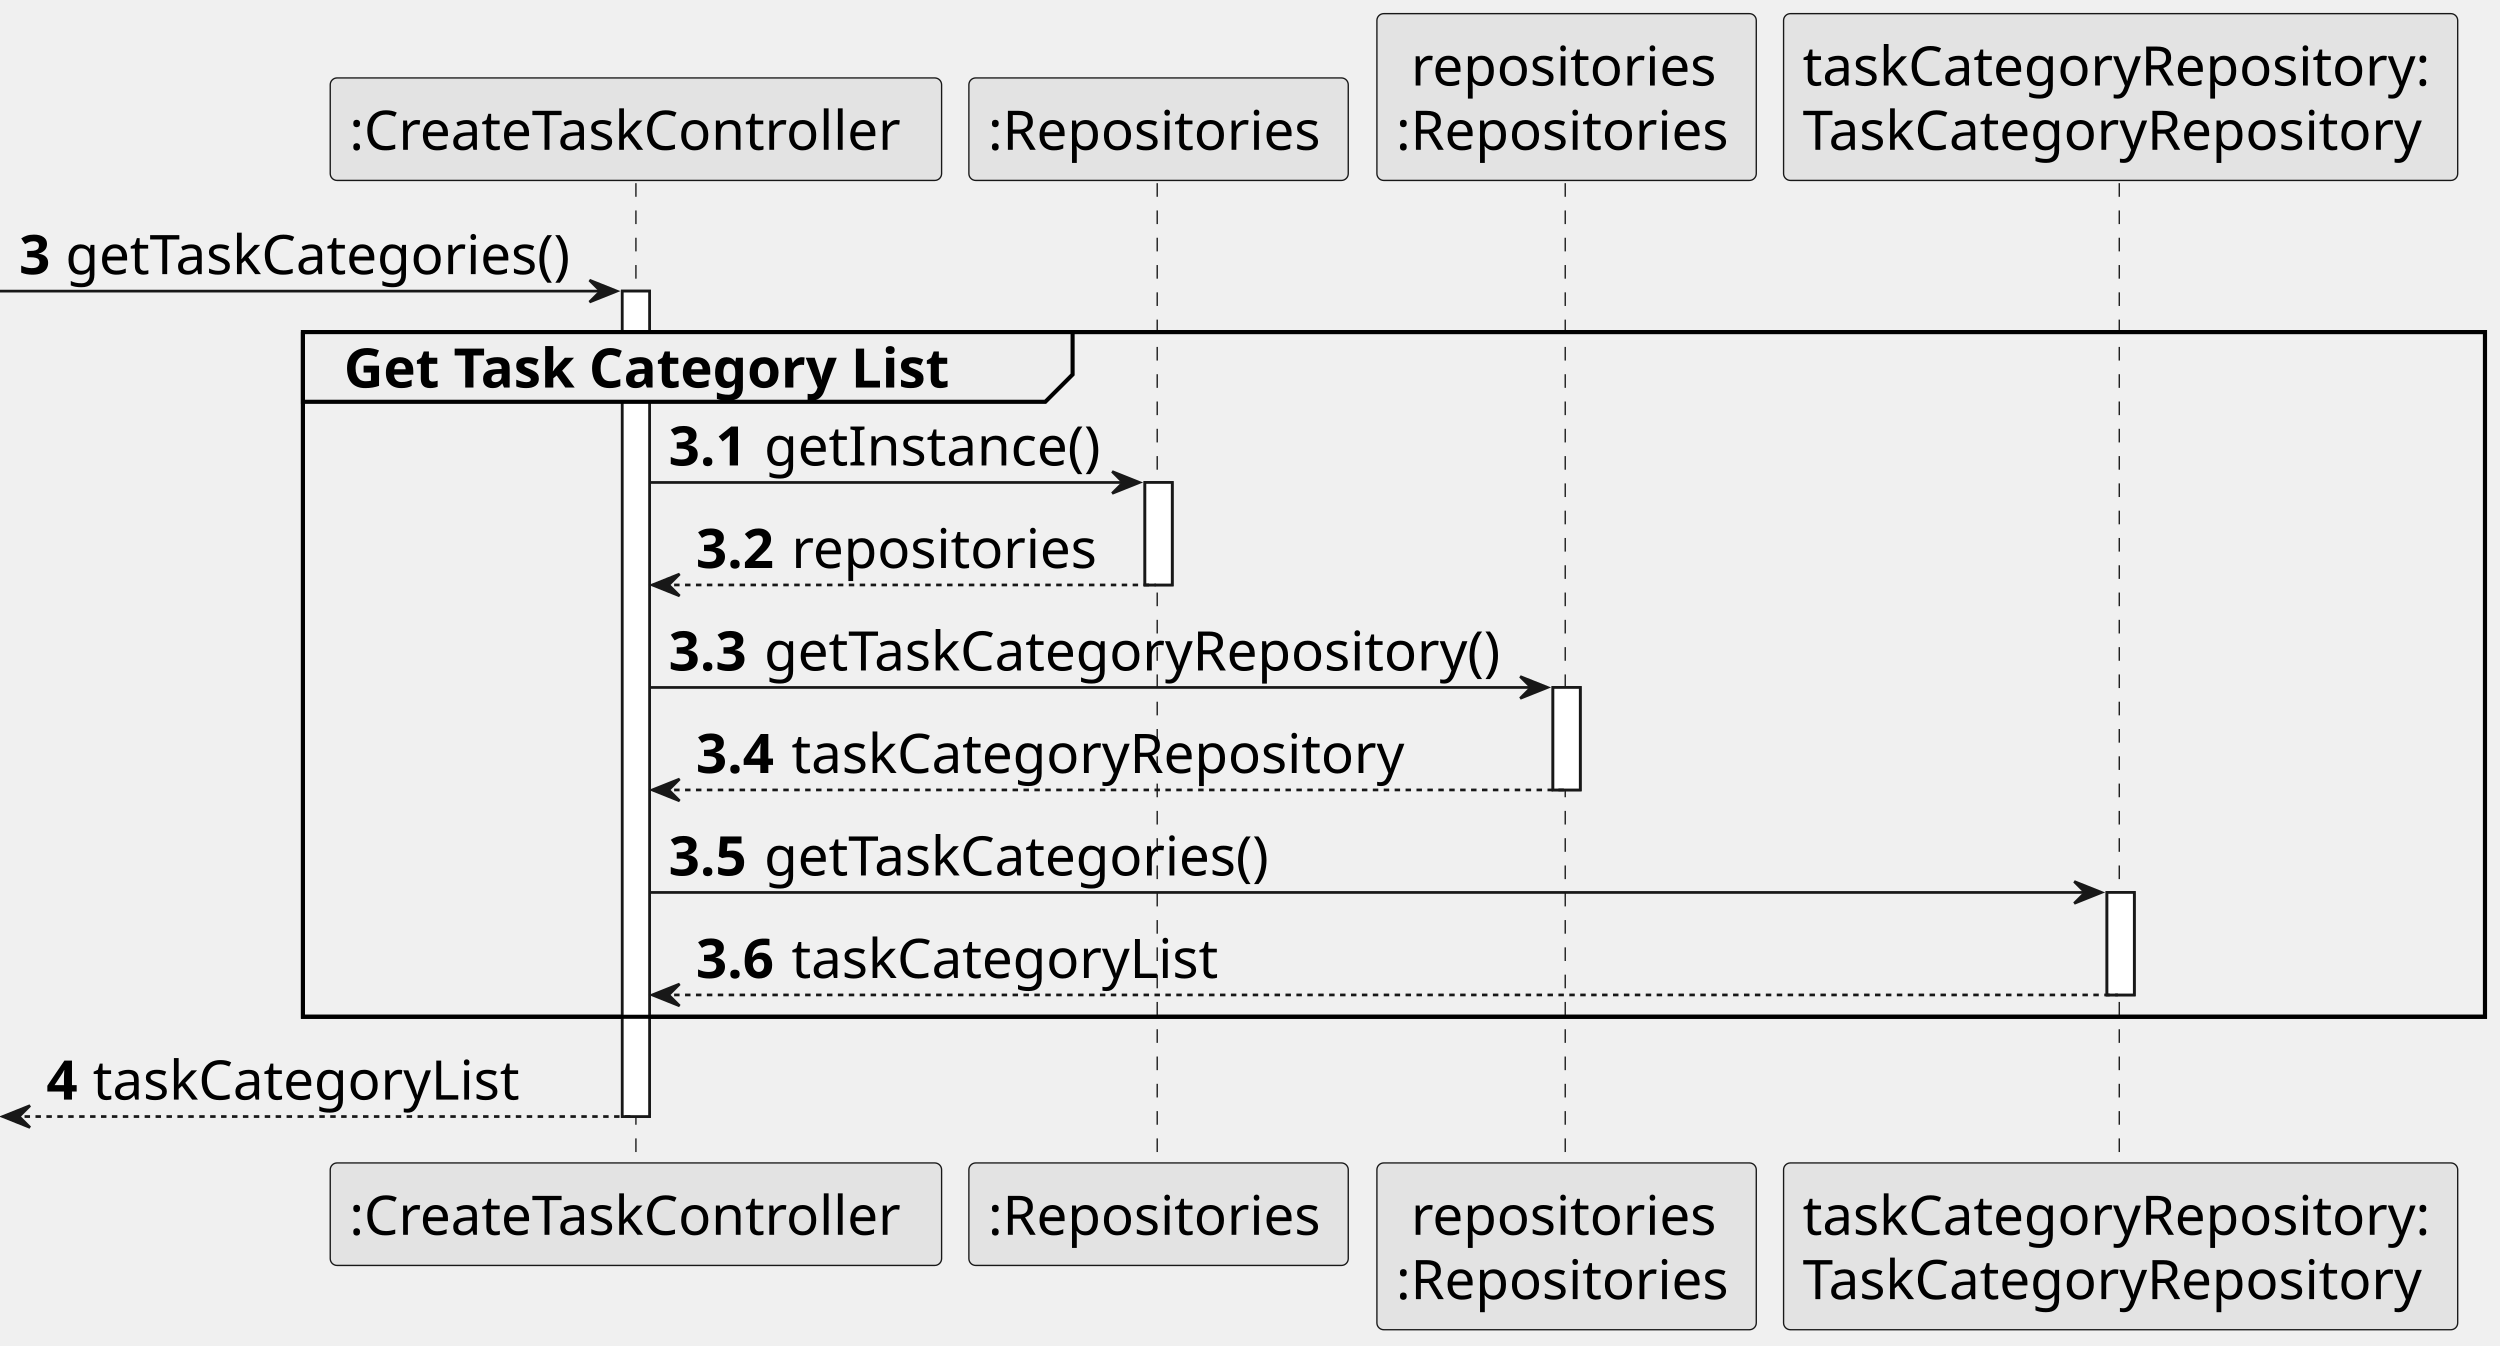
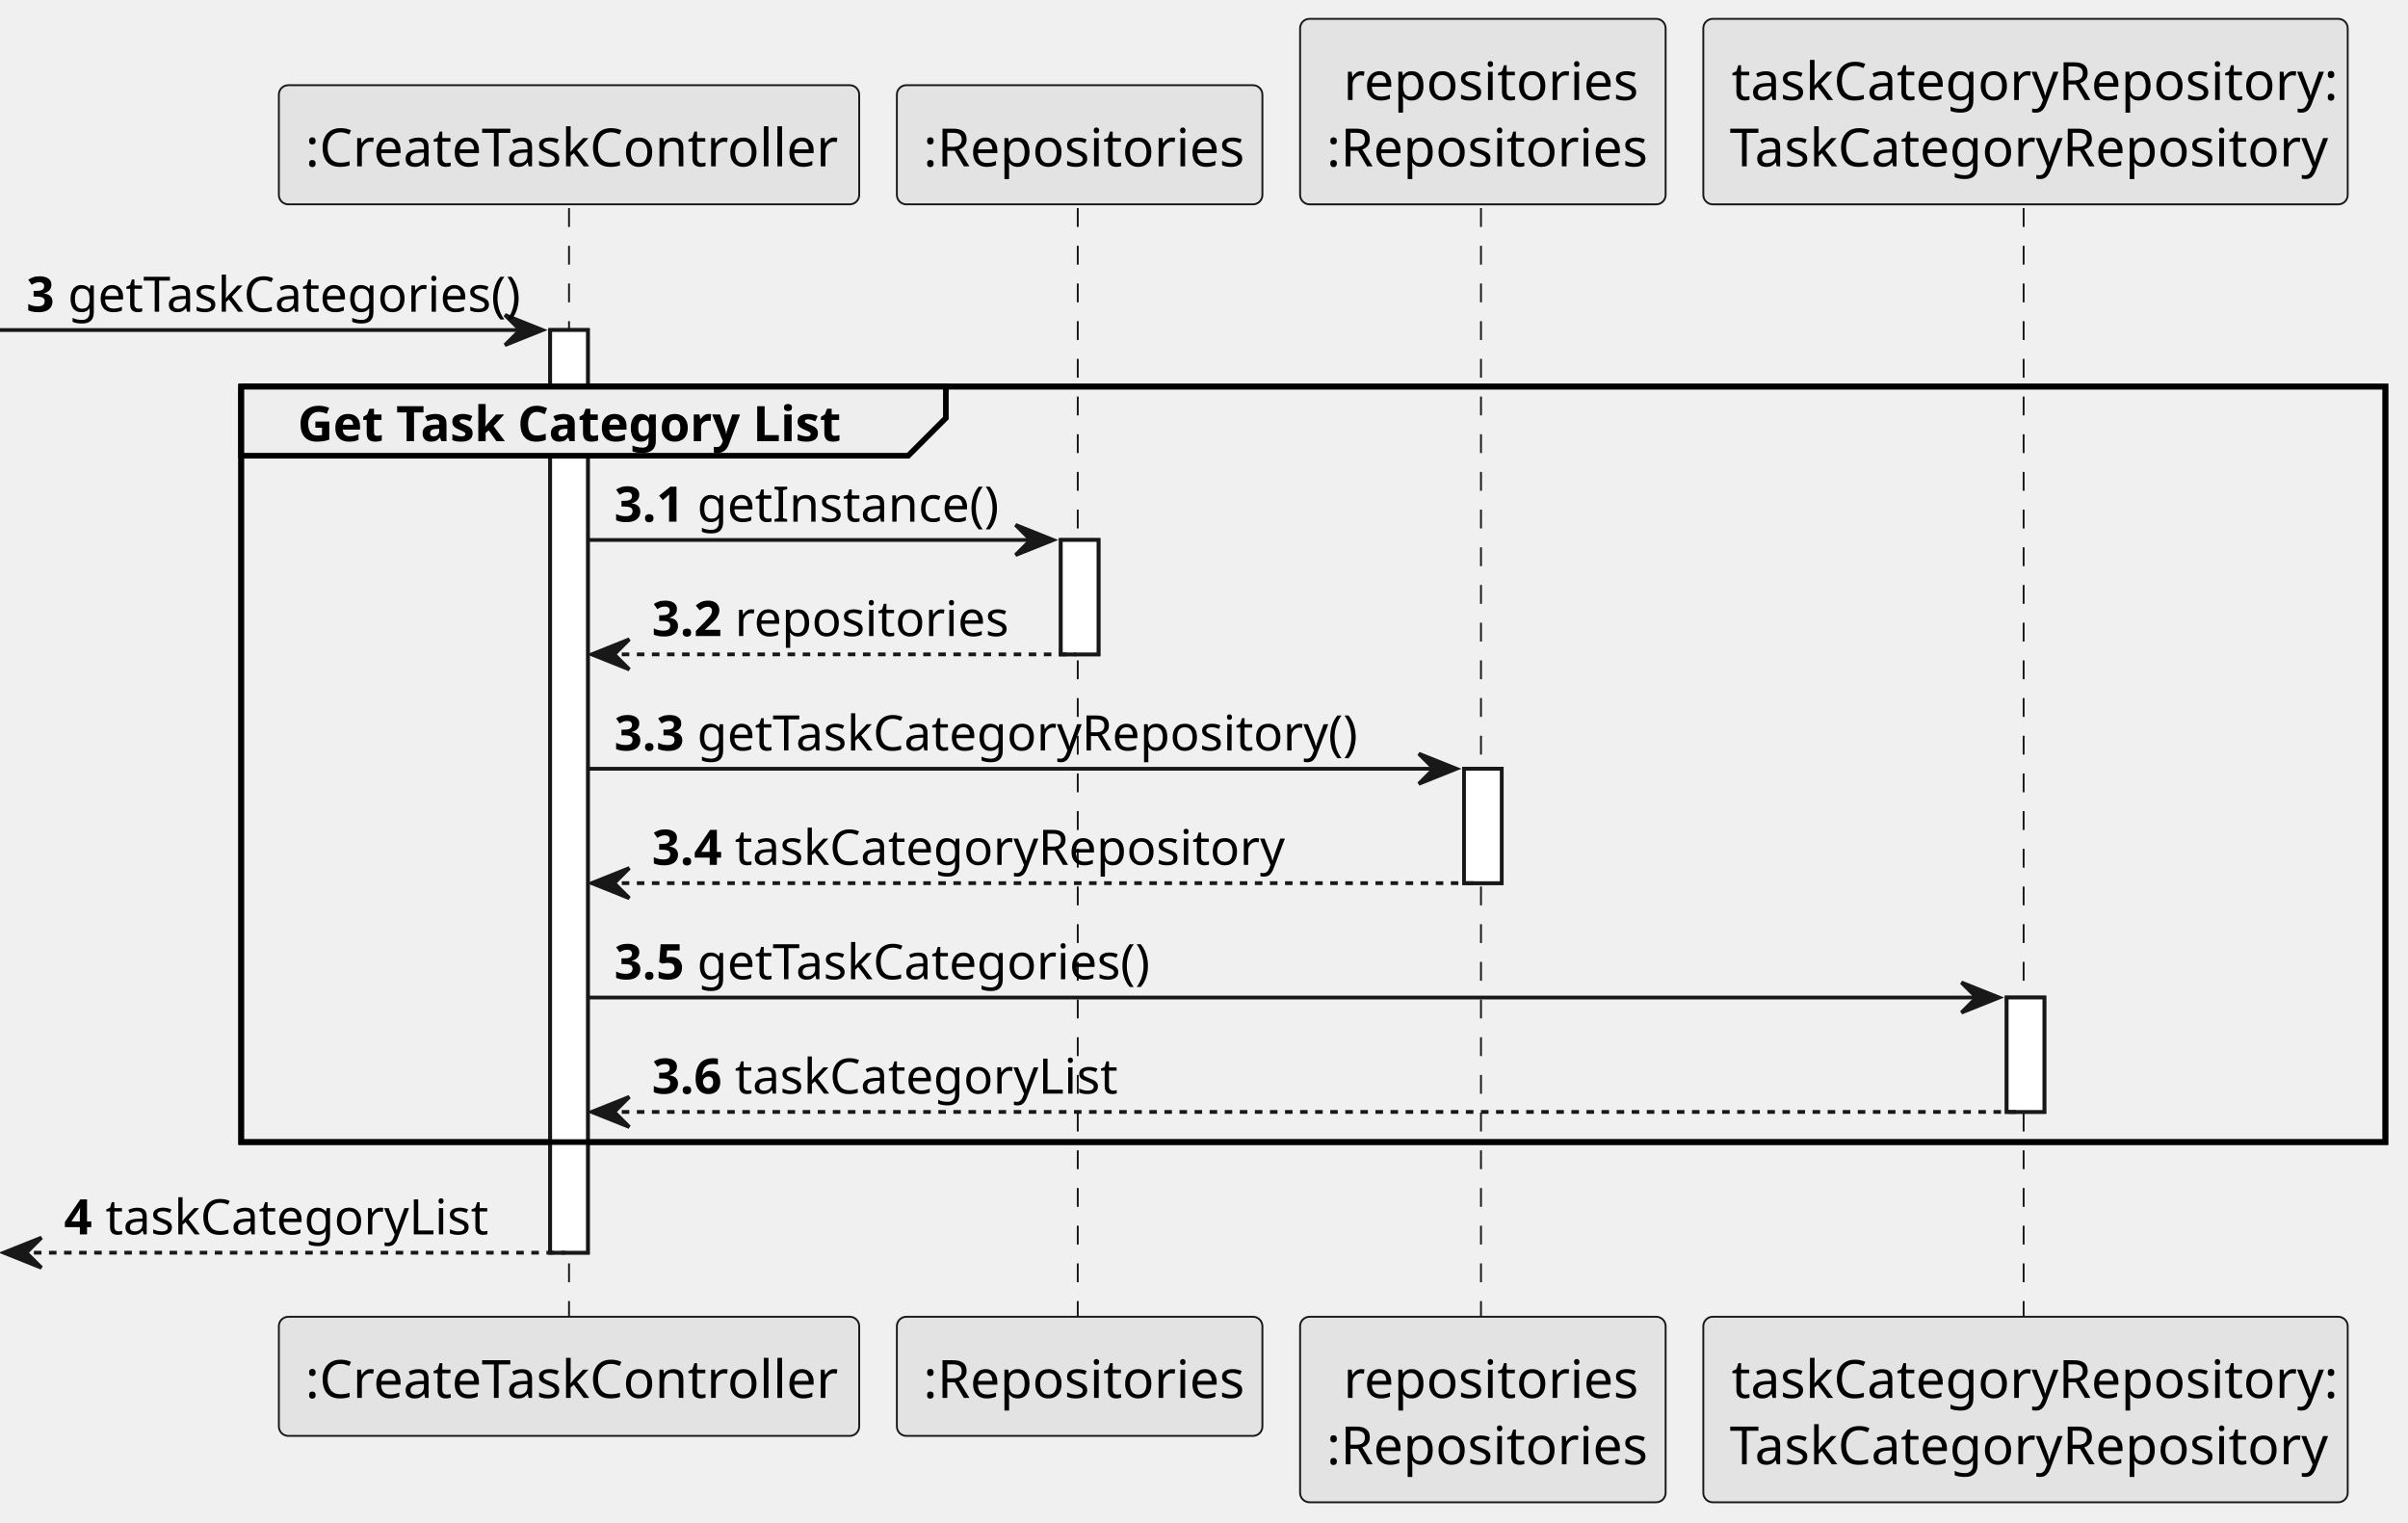
- <svg xmlns="http://www.w3.org/2000/svg" contentStyleType="text/css" height="493px" preserveAspectRatio="none" style="width:916px;height:493px;background:#FFFFFF;" version="1.1" viewBox="0 0 916 493" width="916px" zoomAndPan="magnify">
+ <svg xmlns="http://www.w3.org/2000/svg" contentStyleType="text/css" height="404px" preserveAspectRatio="none" style="width:639px;height:404px;background:#FFFFFF;" version="1.1" viewBox="0 0 639 404" width="639px" zoomAndPan="magnify">
  <defs />
  <g>
-     <rect fill="#FFFFFF" height="302.438" style="stroke:#181818;stroke-width:1.0;" width="10" x="228" y="106.664" />
-     <rect fill="#FFFFFF" height="37.555" style="stroke:#181818;stroke-width:1.0;" width="10" x="419.5" y="176.773" />
-     <rect fill="#FFFFFF" height="37.555" style="stroke:#181818;stroke-width:1.0;" width="10" x="569" y="251.883" />
-     <rect fill="#FFFFFF" height="37.555" style="stroke:#181818;stroke-width:1.0;" width="10" x="772" y="326.992" />
-     <rect fill="none" height="250.883" style="stroke:#000000;stroke-width:1.5;" width="799.5" x="111" y="121.664" />
-     <line style="stroke:#181818;stroke-width:0.5;stroke-dasharray:5.0,5.0;" x1="233" x2="233" y1="67.109" y2="427.102" />
-     <line style="stroke:#181818;stroke-width:0.5;stroke-dasharray:5.0,5.0;" x1="424" x2="424" y1="67.109" y2="427.102" />
-     <line style="stroke:#181818;stroke-width:0.5;stroke-dasharray:5.0,5.0;" x1="573.5" x2="573.5" y1="67.109" y2="427.102" />
-     <line style="stroke:#181818;stroke-width:0.5;stroke-dasharray:5.0,5.0;" x1="776.5" x2="776.5" y1="67.109" y2="427.102" />
-     <rect fill="#E3E3E3" height="37.555" rx="2.5" ry="2.5" style="stroke:#181818;stroke-width:0.5;" width="224" x="121" y="28.555" />
-     <text fill="#000000" font-family="sans-serif" font-size="20" lengthAdjust="spacing" textLength="210" x="128" y="54.891">:CreateTaskController</text>
-     <rect fill="#E3E3E3" height="37.555" rx="2.5" ry="2.5" style="stroke:#181818;stroke-width:0.5;" width="224" x="121" y="426.102" />
-     <text fill="#000000" font-family="sans-serif" font-size="20" lengthAdjust="spacing" textLength="210" x="128" y="452.438">:CreateTaskController</text>
-     <rect fill="#E3E3E3" height="37.555" rx="2.5" ry="2.5" style="stroke:#181818;stroke-width:0.5;" width="139" x="355" y="28.555" />
-     <text fill="#000000" font-family="sans-serif" font-size="20" lengthAdjust="spacing" textLength="125" x="362" y="54.891">:Repositories</text>
-     <rect fill="#E3E3E3" height="37.555" rx="2.5" ry="2.5" style="stroke:#181818;stroke-width:0.5;" width="139" x="355" y="426.102" />
-     <text fill="#000000" font-family="sans-serif" font-size="20" lengthAdjust="spacing" textLength="125" x="362" y="452.438">:Repositories</text>
-     <rect fill="#E3E3E3" height="61.109" rx="2.5" ry="2.5" style="stroke:#181818;stroke-width:0.5;" width="139" x="504.5" y="5" />
-     <text fill="#000000" font-family="sans-serif" font-size="20" lengthAdjust="spacing" textLength="114" x="517" y="31.336">repositories</text>
-     <text fill="#000000" font-family="sans-serif" font-size="20" lengthAdjust="spacing" textLength="125" x="511.5" y="54.891">:Repositories</text>
-     <rect fill="#E3E3E3" height="61.109" rx="2.5" ry="2.5" style="stroke:#181818;stroke-width:0.5;" width="139" x="504.5" y="426.102" />
-     <text fill="#000000" font-family="sans-serif" font-size="20" lengthAdjust="spacing" textLength="114" x="517" y="452.438">repositories</text>
-     <text fill="#000000" font-family="sans-serif" font-size="20" lengthAdjust="spacing" textLength="125" x="511.5" y="475.992">:Repositories</text>
-     <rect fill="#E3E3E3" height="61.109" rx="2.5" ry="2.5" style="stroke:#181818;stroke-width:0.5;" width="247" x="653.5" y="5" />
-     <text fill="#000000" font-family="sans-serif" font-size="20" lengthAdjust="spacing" textLength="233" x="660.5" y="31.336">taskCategoryRepository:</text>
-     <text fill="#000000" font-family="sans-serif" font-size="20" lengthAdjust="spacing" textLength="233" x="660.5" y="54.891">TaskCategoryRepository</text>
-     <rect fill="#E3E3E3" height="61.109" rx="2.5" ry="2.5" style="stroke:#181818;stroke-width:0.5;" width="247" x="653.5" y="426.102" />
-     <text fill="#000000" font-family="sans-serif" font-size="20" lengthAdjust="spacing" textLength="233" x="660.5" y="452.438">taskCategoryRepository:</text>
-     <text fill="#000000" font-family="sans-serif" font-size="20" lengthAdjust="spacing" textLength="233" x="660.5" y="475.992">TaskCategoryRepository</text>
-     <rect fill="#FFFFFF" height="302.438" style="stroke:#181818;stroke-width:1.0;" width="10" x="228" y="106.664" />
-     <rect fill="#FFFFFF" height="37.555" style="stroke:#181818;stroke-width:1.0;" width="10" x="419.5" y="176.773" />
-     <rect fill="#FFFFFF" height="37.555" style="stroke:#181818;stroke-width:1.0;" width="10" x="569" y="251.883" />
-     <rect fill="#FFFFFF" height="37.555" style="stroke:#181818;stroke-width:1.0;" width="10" x="772" y="326.992" />
-     <polygon fill="#181818" points="216,102.664,226,106.664,216,110.664,220,106.664" style="stroke:#181818;stroke-width:1.0;" />
-     <line style="stroke:#181818;stroke-width:1.0;" x1="0" x2="222" y1="106.664" y2="106.664" />
-     <text fill="#000000" font-family="sans-serif" font-size="20" font-weight="bold" lengthAdjust="spacing" textLength="13" x="7" y="100.445">3</text>
-     <text fill="#000000" font-family="sans-serif" font-size="20" lengthAdjust="spacing" textLength="192" x="24" y="100.445">getTaskCategories()</text>
-     <path d="M111,121.664 L393,121.664 L393,137.219 L383,147.219 L111,147.219 L111,121.664 " fill="#EEEEEE" style="stroke:#000000;stroke-width:1.5;" />
-     <rect fill="none" height="250.883" style="stroke:#000000;stroke-width:1.5;" width="799.5" x="111" y="121.664" />
-     <text fill="#000000" font-family="sans-serif" font-size="20" font-weight="bold" lengthAdjust="spacing" textLength="237" x="126" y="142">Get Task Category List</text>
-     <polygon fill="#181818" points="407.5,172.773,417.5,176.773,407.5,180.773,411.5,176.773" style="stroke:#181818;stroke-width:1.0;" />
-     <line style="stroke:#181818;stroke-width:1.0;" x1="238" x2="413.5" y1="176.773" y2="176.773" />
-     <text fill="#000000" font-family="sans-serif" font-size="20" font-weight="bold" lengthAdjust="spacing" textLength="31" x="245" y="170.555">3.1</text>
-     <text fill="#000000" font-family="sans-serif" font-size="20" lengthAdjust="spacing" textLength="123" x="280" y="170.555">getInstance()</text>
-     <polygon fill="#181818" points="249,210.328,239,214.328,249,218.328,245,214.328" style="stroke:#181818;stroke-width:1.0;" />
-     <line style="stroke:#181818;stroke-width:1.0;stroke-dasharray:2.0,2.0;" x1="243" x2="423.5" y1="214.328" y2="214.328" />
-     <text fill="#000000" font-family="sans-serif" font-size="20" font-weight="bold" lengthAdjust="spacing" textLength="31" x="255" y="208.109">3.2</text>
-     <text fill="#000000" font-family="sans-serif" font-size="20" lengthAdjust="spacing" textLength="114" x="290" y="208.109">repositories</text>
-     <polygon fill="#181818" points="557,247.883,567,251.883,557,255.883,561,251.883" style="stroke:#181818;stroke-width:1.0;" />
-     <line style="stroke:#181818;stroke-width:1.0;" x1="238" x2="563" y1="251.883" y2="251.883" />
-     <text fill="#000000" font-family="sans-serif" font-size="20" font-weight="bold" lengthAdjust="spacing" textLength="31" x="245" y="245.664">3.3</text>
-     <text fill="#000000" font-family="sans-serif" font-size="20" lengthAdjust="spacing" textLength="277" x="280" y="245.664">getTaskCategoryRepository()</text>
-     <polygon fill="#181818" points="249,285.438,239,289.438,249,293.438,245,289.438" style="stroke:#181818;stroke-width:1.0;" />
-     <line style="stroke:#181818;stroke-width:1.0;stroke-dasharray:2.0,2.0;" x1="243" x2="573" y1="289.438" y2="289.438" />
-     <text fill="#000000" font-family="sans-serif" font-size="20" font-weight="bold" lengthAdjust="spacing" textLength="31" x="255" y="283.219">3.4</text>
-     <text fill="#000000" font-family="sans-serif" font-size="20" lengthAdjust="spacing" textLength="227" x="290" y="283.219">taskCategoryRepository</text>
-     <polygon fill="#181818" points="760,322.992,770,326.992,760,330.992,764,326.992" style="stroke:#181818;stroke-width:1.0;" />
-     <line style="stroke:#181818;stroke-width:1.0;" x1="238" x2="766" y1="326.992" y2="326.992" />
-     <text fill="#000000" font-family="sans-serif" font-size="20" font-weight="bold" lengthAdjust="spacing" textLength="31" x="245" y="320.773">3.5</text>
-     <text fill="#000000" font-family="sans-serif" font-size="20" lengthAdjust="spacing" textLength="192" x="280" y="320.773">getTaskCategories()</text>
-     <polygon fill="#181818" points="249,360.547,239,364.547,249,368.547,245,364.547" style="stroke:#181818;stroke-width:1.0;" />
-     <line style="stroke:#181818;stroke-width:1.0;stroke-dasharray:2.0,2.0;" x1="243" x2="776" y1="364.547" y2="364.547" />
-     <text fill="#000000" font-family="sans-serif" font-size="20" font-weight="bold" lengthAdjust="spacing" textLength="31" x="255" y="358.328">3.6</text>
-     <text fill="#000000" font-family="sans-serif" font-size="20" lengthAdjust="spacing" textLength="159" x="290" y="358.328">taskCategoryList</text>
-     <polygon fill="#181818" points="11,405.102,1,409.102,11,413.102,7,409.102" style="stroke:#181818;stroke-width:1.0;" />
-     <line style="stroke:#181818;stroke-width:1.0;stroke-dasharray:2.0,2.0;" x1="5" x2="232" y1="409.102" y2="409.102" />
-     <text fill="#000000" font-family="sans-serif" font-size="20" font-weight="bold" lengthAdjust="spacing" textLength="13" x="17" y="402.883">4</text>
-     <text fill="#000000" font-family="sans-serif" font-size="20" lengthAdjust="spacing" textLength="159" x="34" y="402.883">taskCategoryList</text>
+     <rect fill="#FFFFFF" height="244.812" style="stroke:#181818;stroke-width:1.0;" width="10" x="146" y="87.57" />
+     <rect fill="#FFFFFF" height="30.352" style="stroke:#181818;stroke-width:1.0;" width="10" x="281.5" y="143.273" />
+     <rect fill="#FFFFFF" height="30.352" style="stroke:#181818;stroke-width:1.0;" width="10" x="388.5" y="203.977" />
+     <rect fill="#FFFFFF" height="30.352" style="stroke:#181818;stroke-width:1.0;" width="10" x="532.5" y="264.68" />
+     <rect fill="none" height="200.461" style="stroke:#000000;stroke-width:1.5;" width="569" x="64" y="102.57" />
+     <line style="stroke:#181818;stroke-width:0.5;stroke-dasharray:5.0,5.0;" x1="151" x2="151" y1="55.219" y2="350.383" />
+     <line style="stroke:#181818;stroke-width:0.5;stroke-dasharray:5.0,5.0;" x1="286" x2="286" y1="55.219" y2="350.383" />
+     <line style="stroke:#181818;stroke-width:0.5;stroke-dasharray:5.0,5.0;" x1="393" x2="393" y1="55.219" y2="350.383" />
+     <line style="stroke:#181818;stroke-width:0.5;stroke-dasharray:5.0,5.0;" x1="537" x2="537" y1="55.219" y2="350.383" />
+     <rect fill="#E3E3E3" height="31.609" rx="2.5" ry="2.5" style="stroke:#181818;stroke-width:0.5;" width="154" x="74" y="22.609" />
+     <text fill="#000000" font-family="sans-serif" font-size="14" lengthAdjust="spacing" textLength="140" x="81" y="44.143">:CreateTaskController</text>
+     <rect fill="#E3E3E3" height="31.609" rx="2.5" ry="2.5" style="stroke:#181818;stroke-width:0.5;" width="154" x="74" y="349.383" />
+     <text fill="#000000" font-family="sans-serif" font-size="14" lengthAdjust="spacing" textLength="140" x="81" y="370.916">:CreateTaskController</text>
+     <rect fill="#E3E3E3" height="31.609" rx="2.5" ry="2.5" style="stroke:#181818;stroke-width:0.5;" width="97" x="238" y="22.609" />
+     <text fill="#000000" font-family="sans-serif" font-size="14" lengthAdjust="spacing" textLength="83" x="245" y="44.143">:Repositories</text>
+     <rect fill="#E3E3E3" height="31.609" rx="2.5" ry="2.5" style="stroke:#181818;stroke-width:0.5;" width="97" x="238" y="349.383" />
+     <text fill="#000000" font-family="sans-serif" font-size="14" lengthAdjust="spacing" textLength="83" x="245" y="370.916">:Repositories</text>
+     <rect fill="#E3E3E3" height="49.219" rx="2.5" ry="2.5" style="stroke:#181818;stroke-width:0.5;" width="97" x="345" y="5" />
+     <text fill="#000000" font-family="sans-serif" font-size="14" lengthAdjust="spacing" textLength="74" x="356.5" y="26.533">repositories</text>
+     <text fill="#000000" font-family="sans-serif" font-size="14" lengthAdjust="spacing" textLength="83" x="352" y="44.143">:Repositories</text>
+     <rect fill="#E3E3E3" height="49.219" rx="2.5" ry="2.5" style="stroke:#181818;stroke-width:0.5;" width="97" x="345" y="349.383" />
+     <text fill="#000000" font-family="sans-serif" font-size="14" lengthAdjust="spacing" textLength="74" x="356.5" y="370.916">repositories</text>
+     <text fill="#000000" font-family="sans-serif" font-size="14" lengthAdjust="spacing" textLength="83" x="352" y="388.525">:Repositories</text>
+     <rect fill="#E3E3E3" height="49.219" rx="2.5" ry="2.5" style="stroke:#181818;stroke-width:0.5;" width="171" x="452" y="5" />
+     <text fill="#000000" font-family="sans-serif" font-size="14" lengthAdjust="spacing" textLength="156" x="459.5" y="26.533">taskCategoryRepository:</text>
+     <text fill="#000000" font-family="sans-serif" font-size="14" lengthAdjust="spacing" textLength="157" x="459" y="44.143">TaskCategoryRepository</text>
+     <rect fill="#E3E3E3" height="49.219" rx="2.5" ry="2.5" style="stroke:#181818;stroke-width:0.5;" width="171" x="452" y="349.383" />
+     <text fill="#000000" font-family="sans-serif" font-size="14" lengthAdjust="spacing" textLength="156" x="459.5" y="370.916">taskCategoryRepository:</text>
+     <text fill="#000000" font-family="sans-serif" font-size="14" lengthAdjust="spacing" textLength="157" x="459" y="388.525">TaskCategoryRepository</text>
+     <rect fill="#FFFFFF" height="244.812" style="stroke:#181818;stroke-width:1.0;" width="10" x="146" y="87.57" />
+     <rect fill="#FFFFFF" height="30.352" style="stroke:#181818;stroke-width:1.0;" width="10" x="281.5" y="143.273" />
+     <rect fill="#FFFFFF" height="30.352" style="stroke:#181818;stroke-width:1.0;" width="10" x="388.5" y="203.977" />
+     <rect fill="#FFFFFF" height="30.352" style="stroke:#181818;stroke-width:1.0;" width="10" x="532.5" y="264.68" />
+     <polygon fill="#181818" points="134,83.57,144,87.57,134,91.57,138,87.57" style="stroke:#181818;stroke-width:1.0;" />
+     <line style="stroke:#181818;stroke-width:1.0;" x1="0" x2="140" y1="87.57" y2="87.57" />
+     <text fill="#000000" font-family="sans-serif" font-size="13" font-weight="bold" lengthAdjust="spacing" textLength="7" x="7" y="82.714">3</text>
+     <text fill="#000000" font-family="sans-serif" font-size="13" lengthAdjust="spacing" textLength="116" x="18" y="82.714">getTaskCategories()</text>
+     <path d="M64,102.57 L251,102.57 L251,110.922 L241,120.922 L64,120.922 L64,102.57 " fill="#EEEEEE" style="stroke:#000000;stroke-width:1.5;" />
+     <rect fill="none" height="200.461" style="stroke:#000000;stroke-width:1.5;" width="569" x="64" y="102.57" />
+     <text fill="#000000" font-family="sans-serif" font-size="13" font-weight="bold" lengthAdjust="spacing" textLength="142" x="79" y="117.065">Get Task Category List</text>
+     <polygon fill="#181818" points="269.5,139.273,279.5,143.273,269.5,147.273,273.5,143.273" style="stroke:#181818;stroke-width:1.0;" />
+     <line style="stroke:#181818;stroke-width:1.0;" x1="156" x2="275.5" y1="143.273" y2="143.273" />
+     <text fill="#000000" font-family="sans-serif" font-size="13" font-weight="bold" lengthAdjust="spacing" textLength="18" x="163" y="138.417">3.1</text>
+     <text fill="#000000" font-family="sans-serif" font-size="13" lengthAdjust="spacing" textLength="75" x="185" y="138.417">getInstance()</text>
+     <polygon fill="#181818" points="167,169.625,157,173.625,167,177.625,163,173.625" style="stroke:#181818;stroke-width:1.0;" />
+     <line style="stroke:#181818;stroke-width:1.0;stroke-dasharray:2.0,2.0;" x1="161" x2="285.5" y1="173.625" y2="173.625" />
+     <text fill="#000000" font-family="sans-serif" font-size="13" font-weight="bold" lengthAdjust="spacing" textLength="18" x="173" y="168.769">3.2</text>
+     <text fill="#000000" font-family="sans-serif" font-size="13" lengthAdjust="spacing" textLength="67" x="195" y="168.769">repositories</text>
+     <polygon fill="#181818" points="376.5,199.977,386.5,203.977,376.5,207.977,380.5,203.977" style="stroke:#181818;stroke-width:1.0;" />
+     <line style="stroke:#181818;stroke-width:1.0;" x1="156" x2="382.5" y1="203.977" y2="203.977" />
+     <text fill="#000000" font-family="sans-serif" font-size="13" font-weight="bold" lengthAdjust="spacing" textLength="18" x="163" y="199.12">3.3</text>
+     <text fill="#000000" font-family="sans-serif" font-size="13" lengthAdjust="spacing" textLength="168" x="185" y="199.12">getTaskCategoryRepository()</text>
+     <polygon fill="#181818" points="167,230.328,157,234.328,167,238.328,163,234.328" style="stroke:#181818;stroke-width:1.0;" />
+     <line style="stroke:#181818;stroke-width:1.0;stroke-dasharray:2.0,2.0;" x1="161" x2="392.5" y1="234.328" y2="234.328" />
+     <text fill="#000000" font-family="sans-serif" font-size="13" font-weight="bold" lengthAdjust="spacing" textLength="18" x="173" y="229.472">3.4</text>
+     <text fill="#000000" font-family="sans-serif" font-size="13" lengthAdjust="spacing" textLength="139" x="195" y="229.472">taskCategoryRepository</text>
+     <polygon fill="#181818" points="520.5,260.68,530.5,264.68,520.5,268.68,524.5,264.68" style="stroke:#181818;stroke-width:1.0;" />
+     <line style="stroke:#181818;stroke-width:1.0;" x1="156" x2="526.5" y1="264.68" y2="264.68" />
+     <text fill="#000000" font-family="sans-serif" font-size="13" font-weight="bold" lengthAdjust="spacing" textLength="18" x="163" y="259.823">3.5</text>
+     <text fill="#000000" font-family="sans-serif" font-size="13" lengthAdjust="spacing" textLength="116" x="185" y="259.823">getTaskCategories()</text>
+     <polygon fill="#181818" points="167,291.031,157,295.031,167,299.031,163,295.031" style="stroke:#181818;stroke-width:1.0;" />
+     <line style="stroke:#181818;stroke-width:1.0;stroke-dasharray:2.0,2.0;" x1="161" x2="536.5" y1="295.031" y2="295.031" />
+     <text fill="#000000" font-family="sans-serif" font-size="13" font-weight="bold" lengthAdjust="spacing" textLength="18" x="173" y="290.175">3.6</text>
+     <text fill="#000000" font-family="sans-serif" font-size="13" lengthAdjust="spacing" textLength="98" x="195" y="290.175">taskCategoryList</text>
+     <polygon fill="#181818" points="11,328.383,1,332.383,11,336.383,7,332.383" style="stroke:#181818;stroke-width:1.0;" />
+     <line style="stroke:#181818;stroke-width:1.0;stroke-dasharray:2.0,2.0;" x1="5" x2="150" y1="332.383" y2="332.383" />
+     <text fill="#000000" font-family="sans-serif" font-size="13" font-weight="bold" lengthAdjust="spacing" textLength="7" x="17" y="327.526">4</text>
+     <text fill="#000000" font-family="sans-serif" font-size="13" lengthAdjust="spacing" textLength="98" x="28" y="327.526">taskCategoryList</text>
  </g>
</svg>
